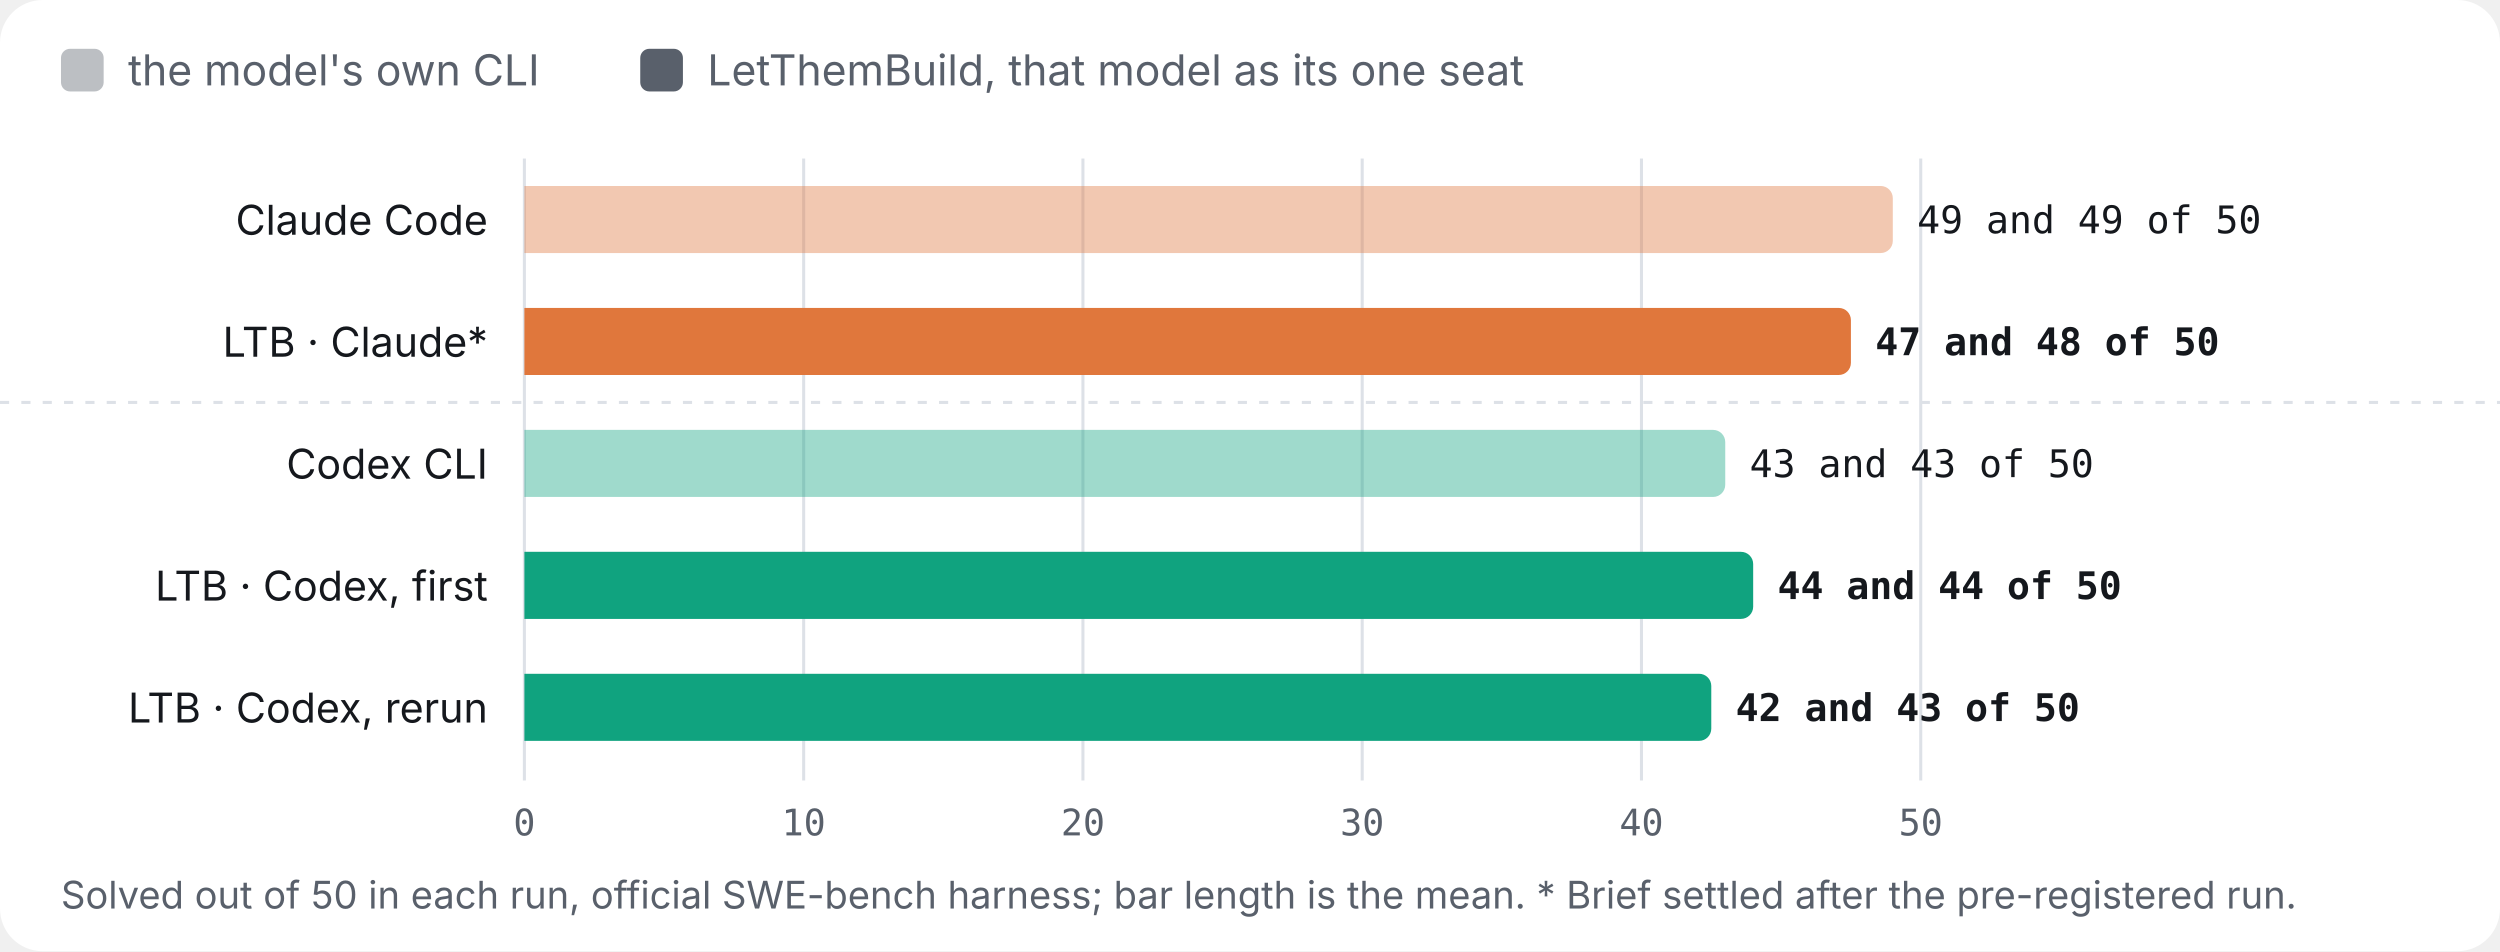
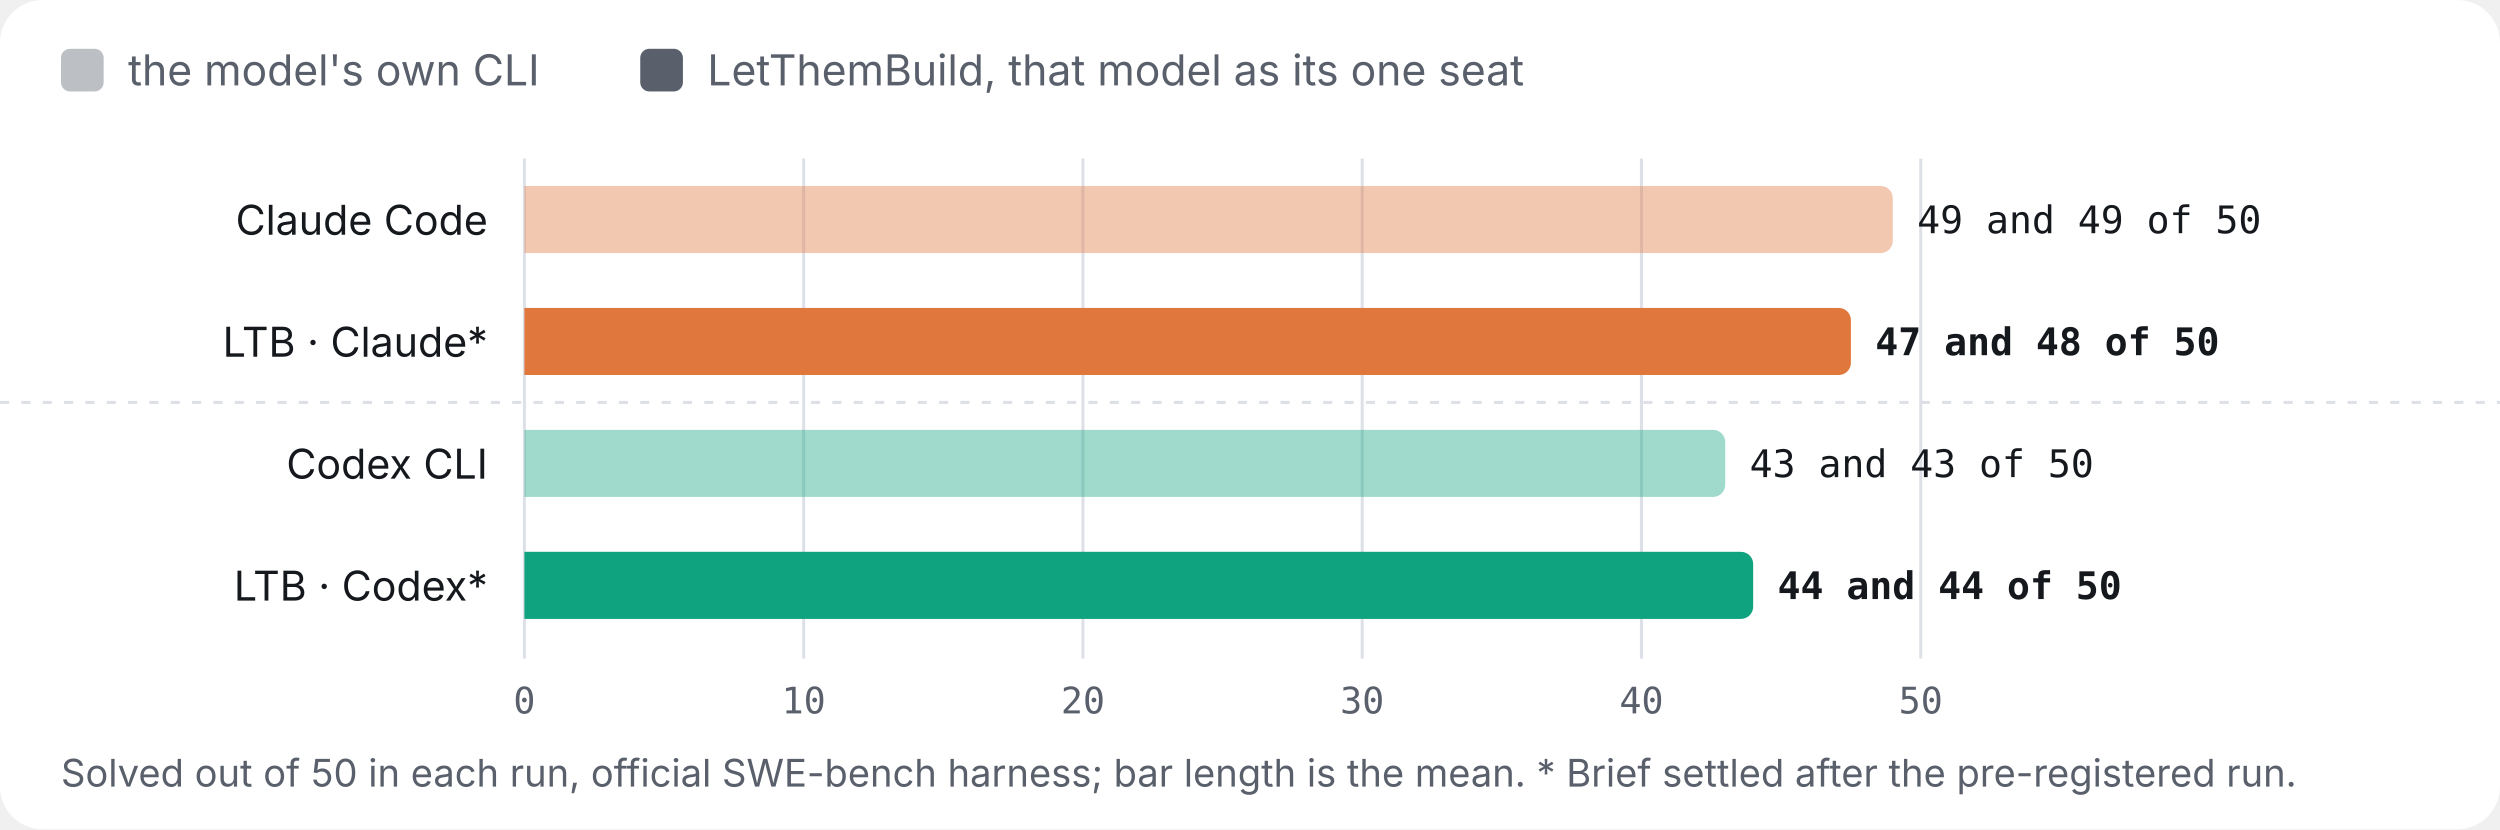
- <svg xmlns="http://www.w3.org/2000/svg" viewBox="0 0 820 312" width="820" role="img">
-   <rect width="820" height="312" rx="14" fill="#ffffff" />
+ <svg xmlns="http://www.w3.org/2000/svg" viewBox="0 0 820 272" width="820" role="img">
+   <rect width="820" height="272" rx="14" fill="#ffffff" />
  <rect x="20" y="16" width="14" height="14" rx="3" fill="#59606b" fill-opacity="0.4" />
  <text x="42" y="28" font-family="-apple-system, 'Segoe UI', 'Instrument Sans', system-ui, sans-serif" font-size="14" fill="#59606b">the model's own CLI</text>
  <rect x="210" y="16" width="14" height="14" rx="3" fill="#59606b" />
  <text x="232" y="28" font-family="-apple-system, 'Segoe UI', 'Instrument Sans', system-ui, sans-serif" font-size="14" fill="#59606b">LetThemBuild, that model as its one seat</text>
-   <line x1="172" x2="172" y1="52" y2="256" stroke="#dde1e7" />
-   <text x="172" y="274" text-anchor="middle" font-family="ui-monospace, 'SF Mono', 'JetBrains Mono', Menlo, monospace" font-size="12" fill="#59606b">0</text>
-   <line x1="263.6" x2="263.6" y1="52" y2="256" stroke="#dde1e7" />
-   <text x="263.6" y="274" text-anchor="middle" font-family="ui-monospace, 'SF Mono', 'JetBrains Mono', Menlo, monospace" font-size="12" fill="#59606b">10</text>
-   <line x1="355.2" x2="355.2" y1="52" y2="256" stroke="#dde1e7" />
-   <text x="355.2" y="274" text-anchor="middle" font-family="ui-monospace, 'SF Mono', 'JetBrains Mono', Menlo, monospace" font-size="12" fill="#59606b">20</text>
-   <line x1="446.8" x2="446.8" y1="52" y2="256" stroke="#dde1e7" />
-   <text x="446.8" y="274" text-anchor="middle" font-family="ui-monospace, 'SF Mono', 'JetBrains Mono', Menlo, monospace" font-size="12" fill="#59606b">30</text>
-   <line x1="538.4" x2="538.4" y1="52" y2="256" stroke="#dde1e7" />
-   <text x="538.4" y="274" text-anchor="middle" font-family="ui-monospace, 'SF Mono', 'JetBrains Mono', Menlo, monospace" font-size="12" fill="#59606b">40</text>
-   <line x1="630" x2="630" y1="52" y2="256" stroke="#dde1e7" />
-   <text x="630" y="274" text-anchor="middle" font-family="ui-monospace, 'SF Mono', 'JetBrains Mono', Menlo, monospace" font-size="12" fill="#59606b">50</text>
+   <line x1="172" x2="172" y1="52" y2="216" stroke="#dde1e7" />
+   <text x="172" y="234" text-anchor="middle" font-family="ui-monospace, 'SF Mono', 'JetBrains Mono', Menlo, monospace" font-size="12" fill="#59606b">0</text>
+   <line x1="263.6" x2="263.6" y1="52" y2="216" stroke="#dde1e7" />
+   <text x="263.6" y="234" text-anchor="middle" font-family="ui-monospace, 'SF Mono', 'JetBrains Mono', Menlo, monospace" font-size="12" fill="#59606b">10</text>
+   <line x1="355.2" x2="355.2" y1="52" y2="216" stroke="#dde1e7" />
+   <text x="355.2" y="234" text-anchor="middle" font-family="ui-monospace, 'SF Mono', 'JetBrains Mono', Menlo, monospace" font-size="12" fill="#59606b">20</text>
+   <line x1="446.8" x2="446.8" y1="52" y2="216" stroke="#dde1e7" />
+   <text x="446.8" y="234" text-anchor="middle" font-family="ui-monospace, 'SF Mono', 'JetBrains Mono', Menlo, monospace" font-size="12" fill="#59606b">30</text>
+   <line x1="538.4" x2="538.4" y1="52" y2="216" stroke="#dde1e7" />
+   <text x="538.4" y="234" text-anchor="middle" font-family="ui-monospace, 'SF Mono', 'JetBrains Mono', Menlo, monospace" font-size="12" fill="#59606b">40</text>
+   <line x1="630" x2="630" y1="52" y2="216" stroke="#dde1e7" />
+   <text x="630" y="234" text-anchor="middle" font-family="ui-monospace, 'SF Mono', 'JetBrains Mono', Menlo, monospace" font-size="12" fill="#59606b">50</text>
  <line x1="0" x2="820" y1="132" y2="132" stroke="#dde1e7" stroke-dasharray="3 4" />
  <text x="160" y="77" text-anchor="end" font-family="-apple-system, 'Segoe UI', 'Instrument Sans', system-ui, sans-serif" font-size="13.5" fill="#15181d">Claude Code</text>
  <path d="M172,61H616.84a4,4 0 0 1 4,4V79a4,4 0 0 1 -4,4H172Z" fill="#e0773c" fill-opacity="0.4" />
  <text x="628.84" y="76.5" font-family="ui-monospace, 'SF Mono', 'JetBrains Mono', Menlo, monospace" font-size="12.5" fill="#15181d">49 and 49 of 50</text>
  <text x="160" y="117" text-anchor="end" font-family="-apple-system, 'Segoe UI', 'Instrument Sans', system-ui, sans-serif" font-size="13.5" fill="#15181d">LTB · Claude*</text>
  <path d="M172,101H603.1a4,4 0 0 1 4,4V119a4,4 0 0 1 -4,4H172Z" fill="#e0773c" />
  <text x="615.1" y="116.5" font-family="ui-monospace, 'SF Mono', 'JetBrains Mono', Menlo, monospace" font-size="12.5" fill="#15181d" font-weight="600">47 and 48 of 50</text>
  <text x="160" y="157" text-anchor="end" font-family="-apple-system, 'Segoe UI', 'Instrument Sans', system-ui, sans-serif" font-size="13.5" fill="#15181d">Codex CLI</text>
  <path d="M172,141H561.88a4,4 0 0 1 4,4V159a4,4 0 0 1 -4,4H172Z" fill="#10a37f" fill-opacity="0.4" />
  <text x="573.88" y="156.5" font-family="ui-monospace, 'SF Mono', 'JetBrains Mono', Menlo, monospace" font-size="12.5" fill="#15181d">43 and 43 of 50</text>
-   <text x="160" y="197" text-anchor="end" font-family="-apple-system, 'Segoe UI', 'Instrument Sans', system-ui, sans-serif" font-size="13.5" fill="#15181d">LTB · Codex, first</text>
+   <text x="160" y="197" text-anchor="end" font-family="-apple-system, 'Segoe UI', 'Instrument Sans', system-ui, sans-serif" font-size="13.5" fill="#15181d">LTB · Codex*</text>
  <path d="M172,181H571.04a4,4 0 0 1 4,4V199a4,4 0 0 1 -4,4H172Z" fill="#10a37f" />
  <text x="583.04" y="196.5" font-family="ui-monospace, 'SF Mono', 'JetBrains Mono', Menlo, monospace" font-size="12.5" fill="#15181d" font-weight="600">44 and 44 of 50</text>
-   <text x="160" y="237" text-anchor="end" font-family="-apple-system, 'Segoe UI', 'Instrument Sans', system-ui, sans-serif" font-size="13.5" fill="#15181d">LTB · Codex, rerun</text>
-   <path d="M172,221H557.3a4,4 0 0 1 4,4V239a4,4 0 0 1 -4,4H172Z" fill="#10a37f" />
-   <text x="569.3" y="236.5" font-family="ui-monospace, 'SF Mono', 'JetBrains Mono', Menlo, monospace" font-size="12.5" fill="#15181d" font-weight="600">42 and 43 of 50</text>
-   <text x="20" y="298" font-family="-apple-system, 'Segoe UI', 'Instrument Sans', system-ui, sans-serif" font-size="12.5" fill="#59606b">Solved out of 50 in each run, official SWE-bench harness; bar length is the mean. * Brief settled after the pre-registered run.</text>
+   <text x="20" y="258" font-family="-apple-system, 'Segoe UI', 'Instrument Sans', system-ui, sans-serif" font-size="12.5" fill="#59606b">Solved out of 50 in each run, official SWE-bench harness; bar length is the mean. * Brief settled after the pre-registered run.</text>
</svg>
